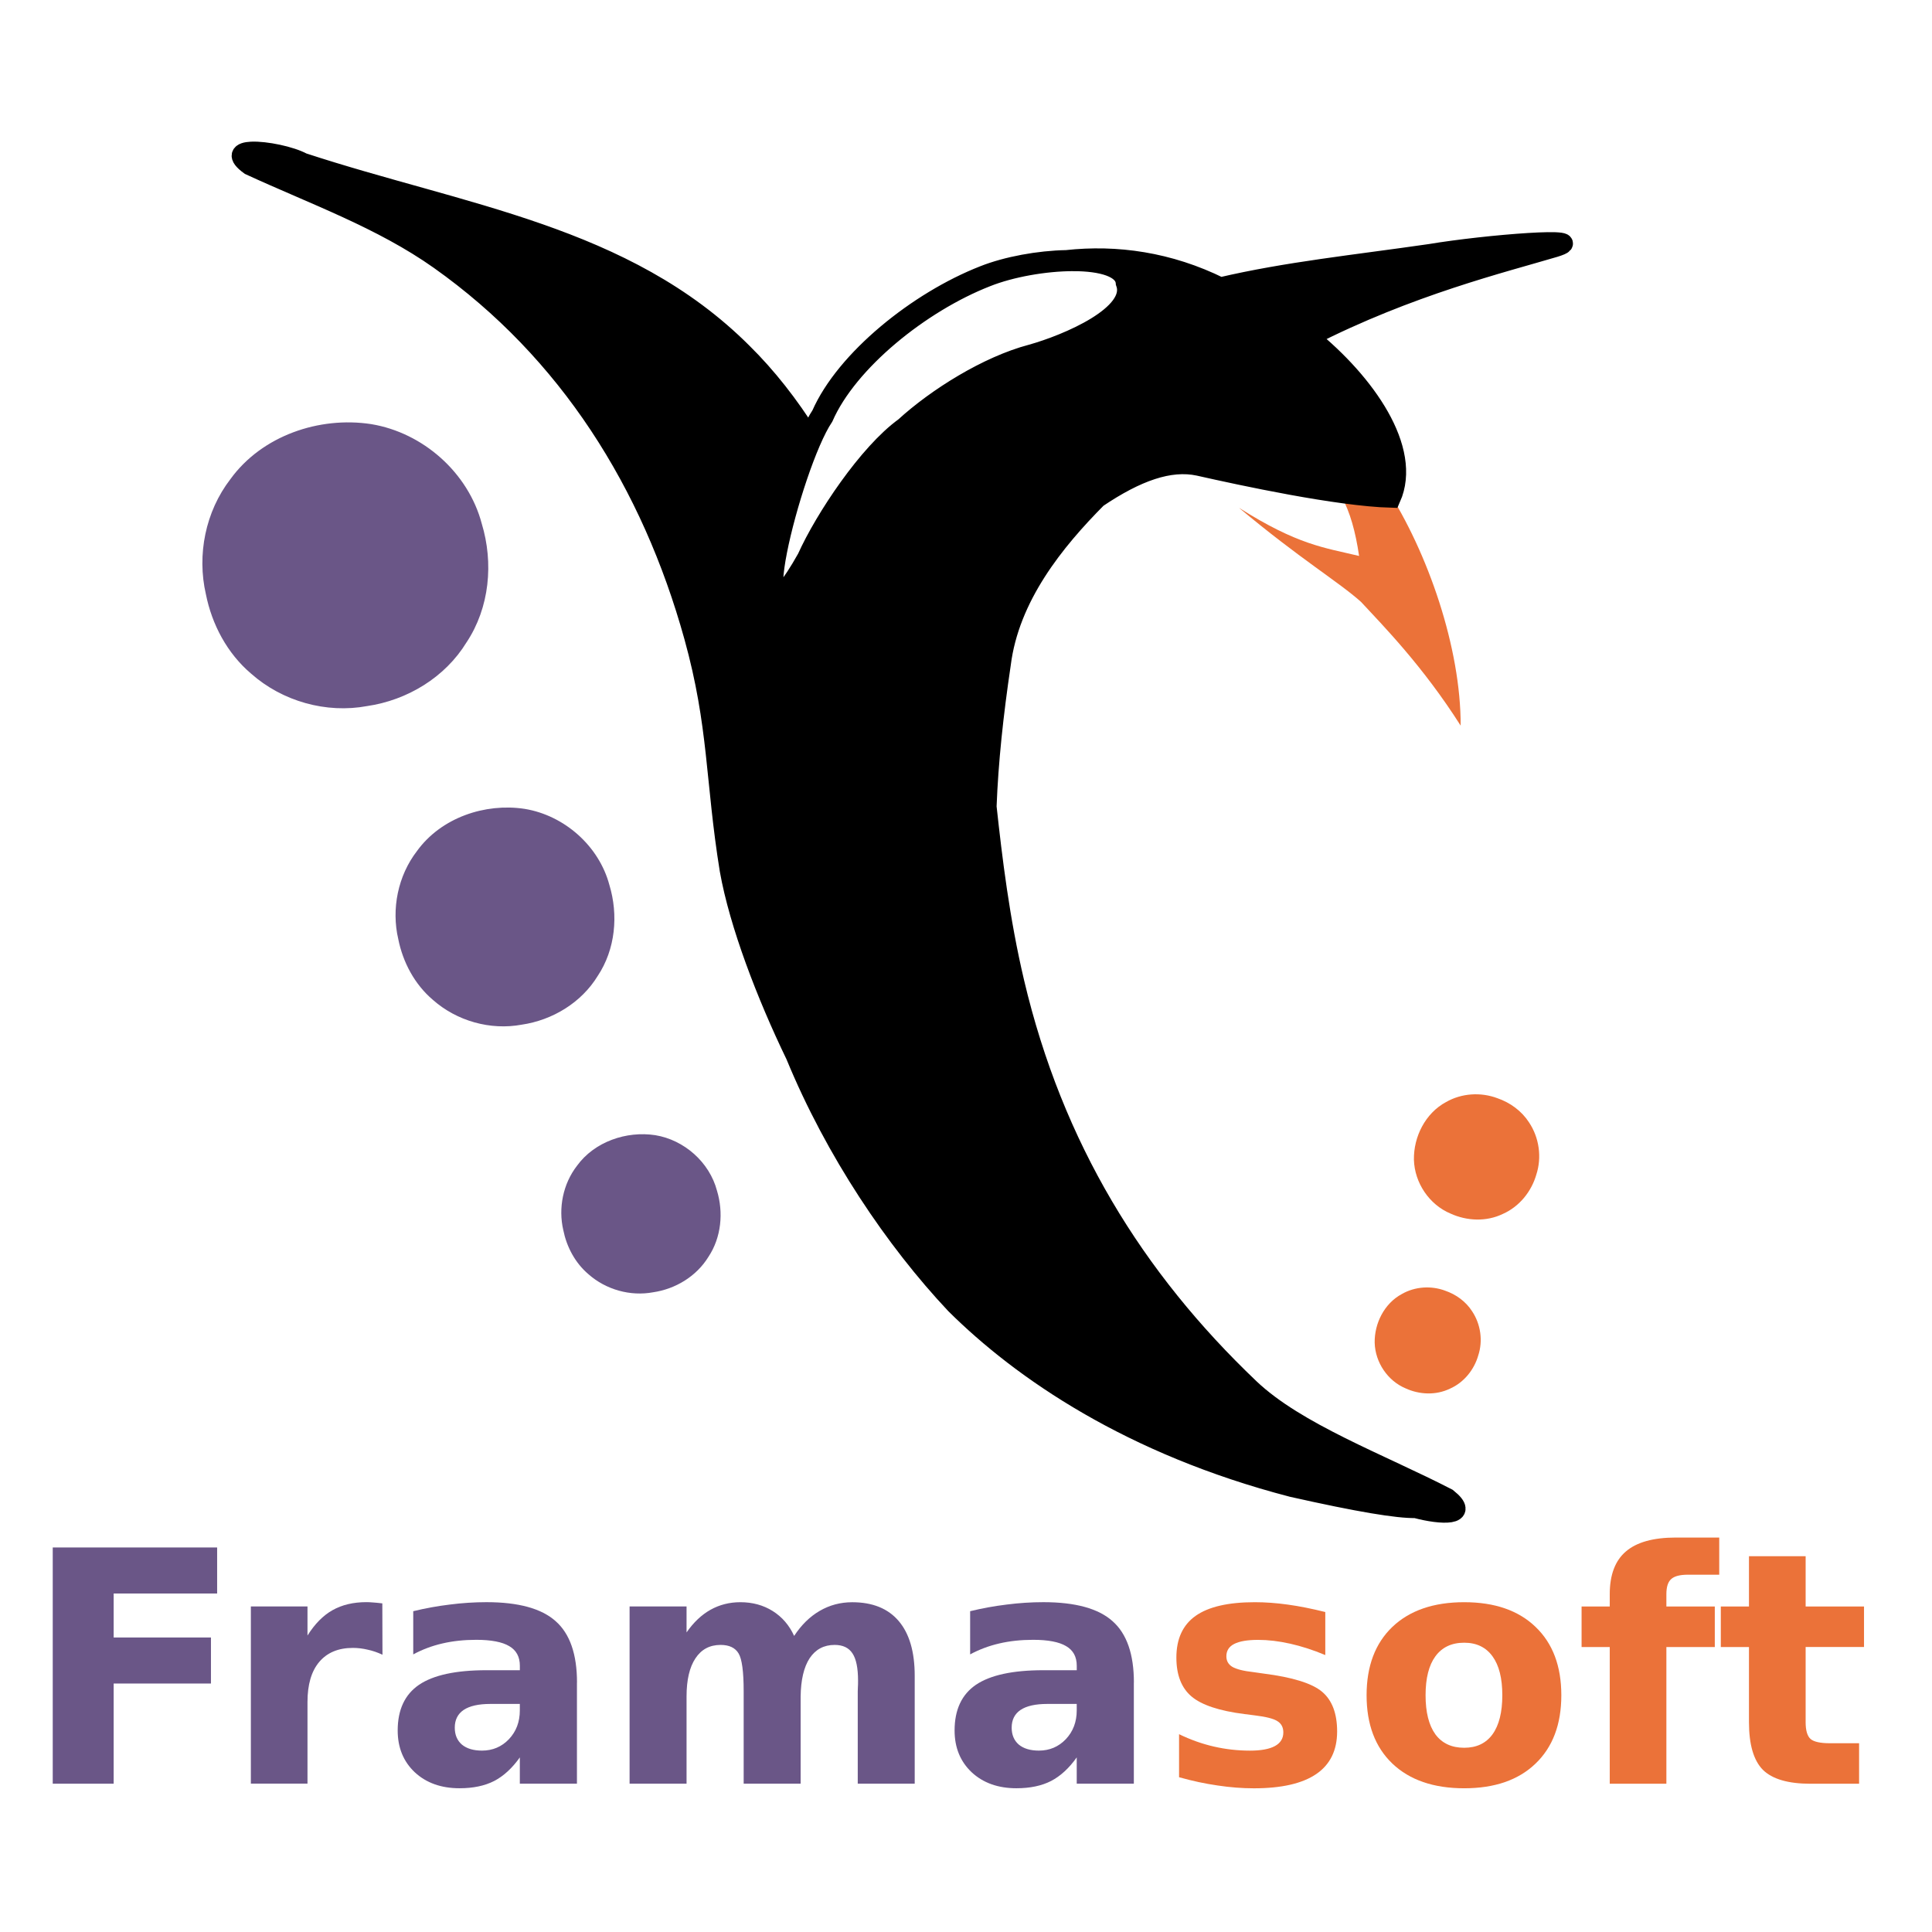
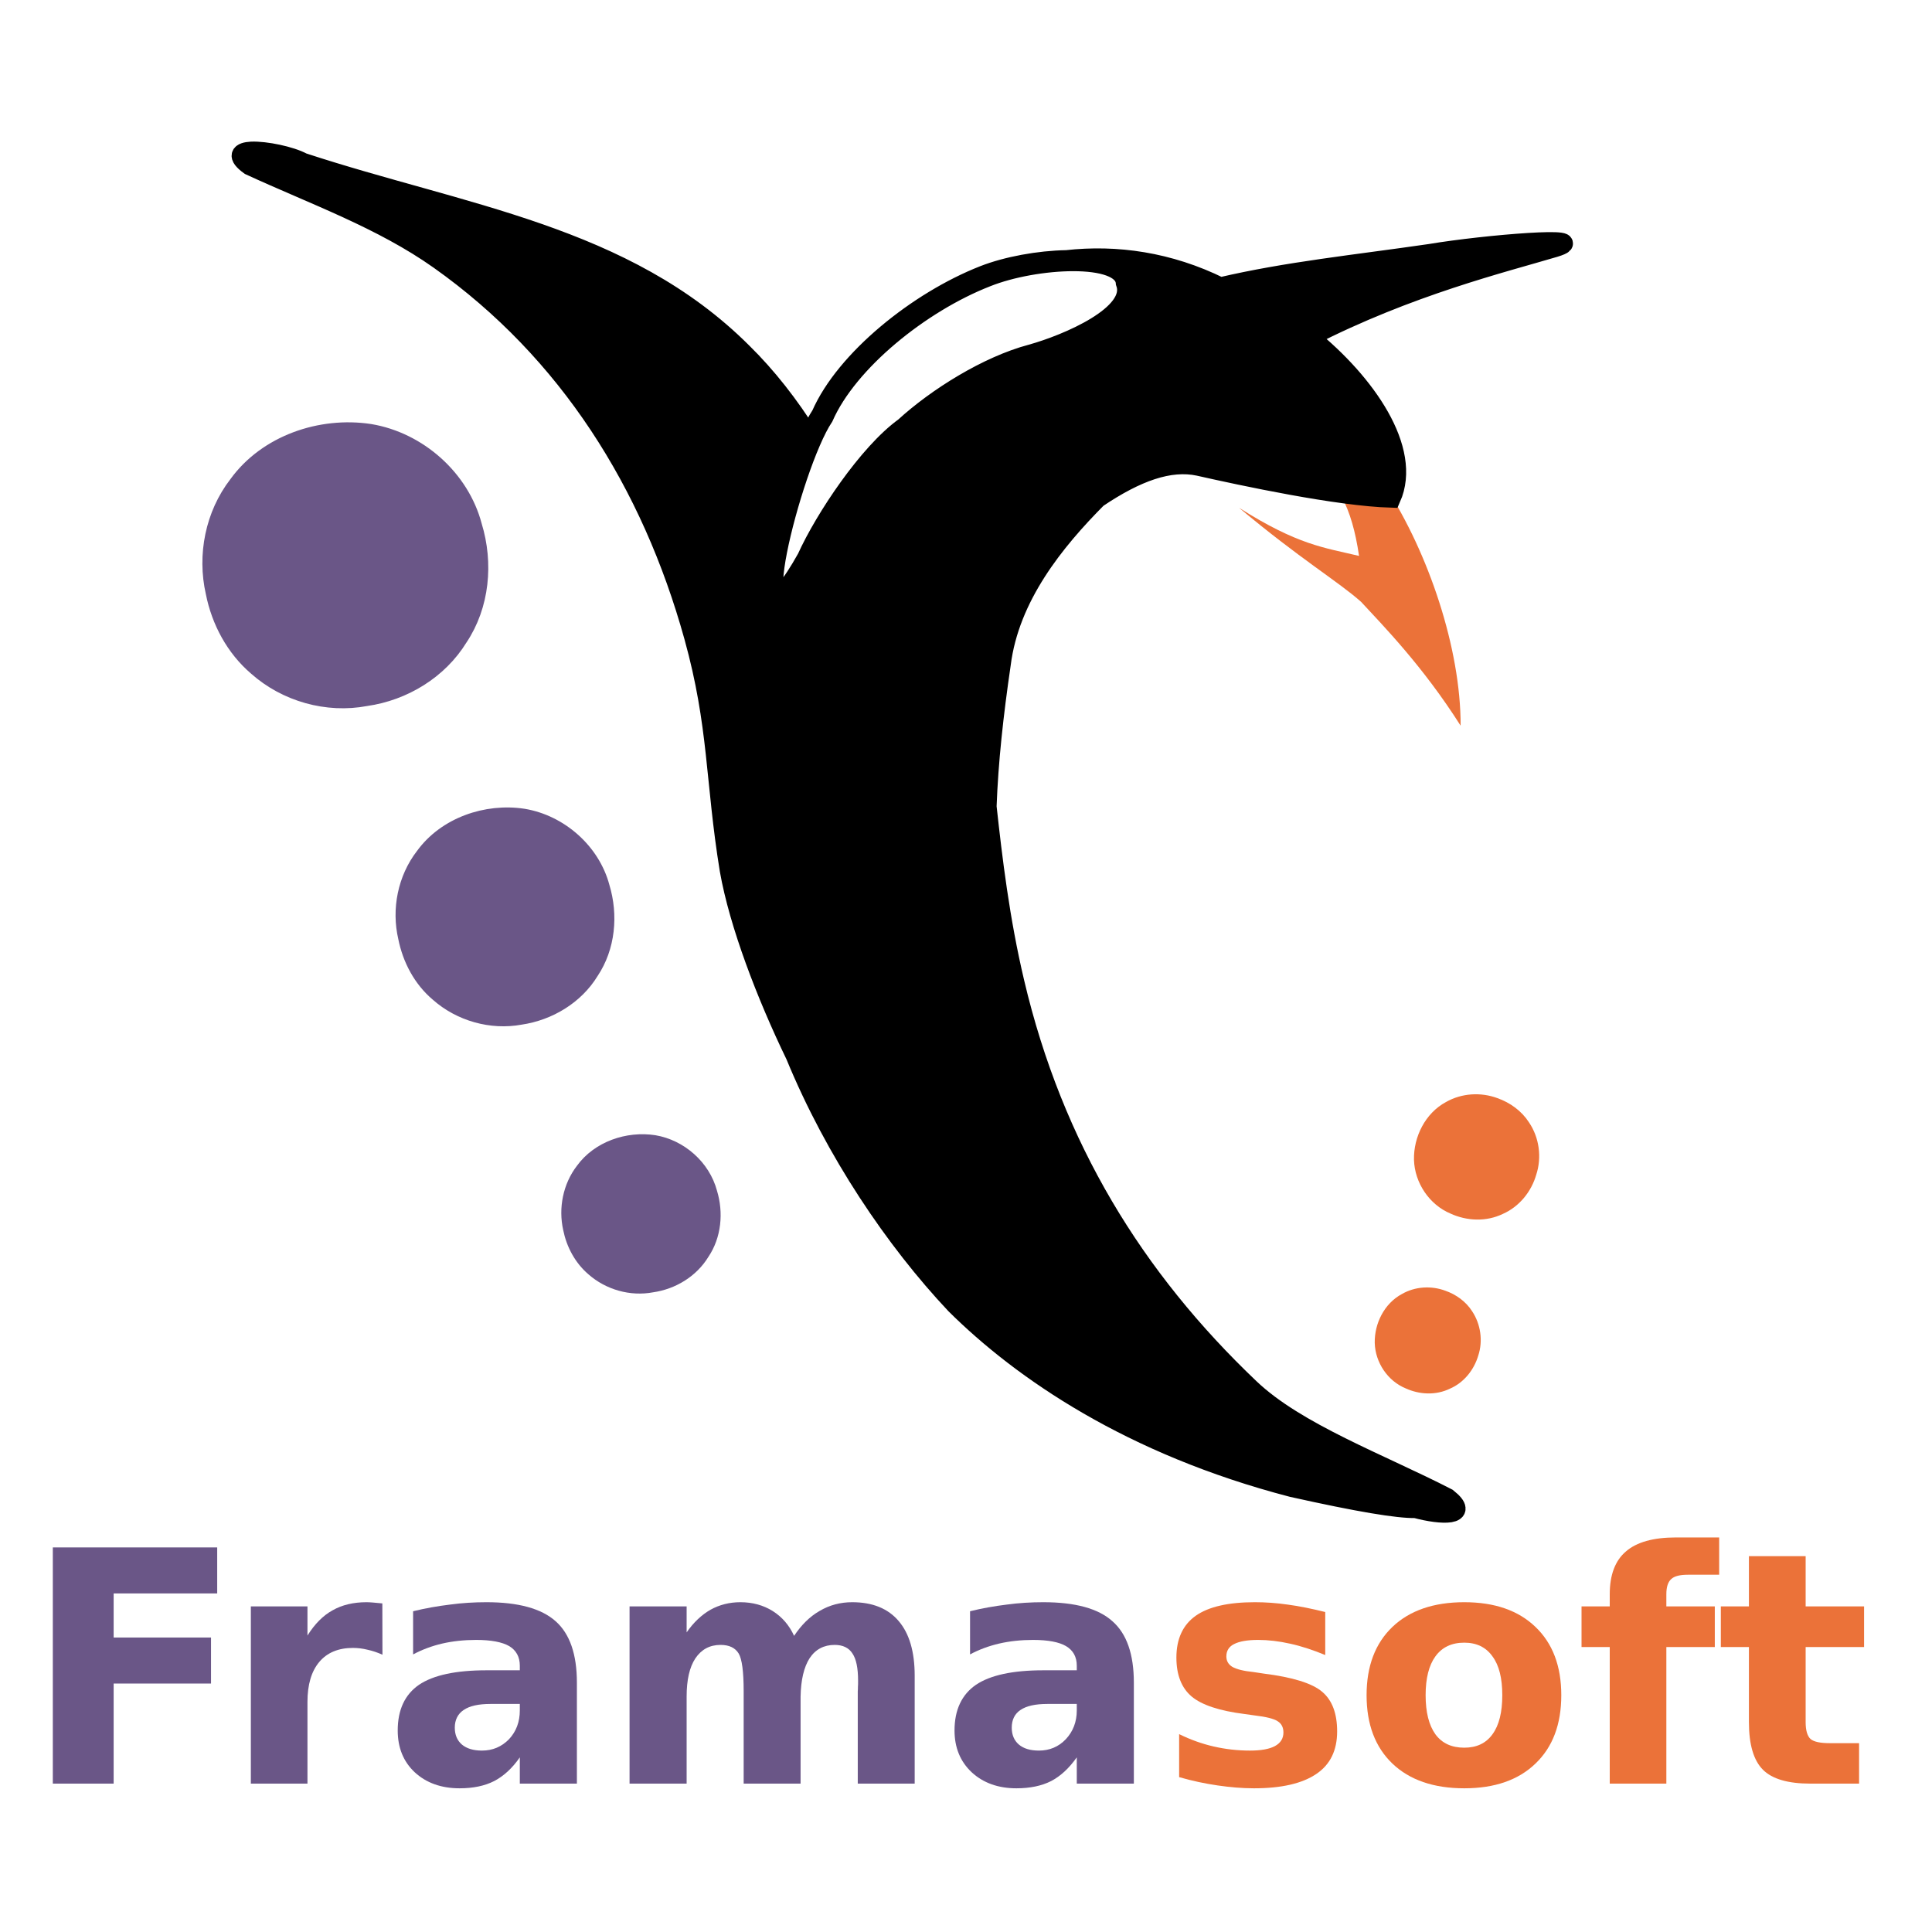
- <svg xmlns="http://www.w3.org/2000/svg" width="64px" height="64px" id="svg4771" version="1.1">
-   <defs id="defs4773" />
-   <g id="layer1">
-     <path id="path2885-0" style="fill:#6a5687;fill-opacity:1;stroke:#6a5687;stroke-width:0.471;stroke-miterlimit:4;stroke-opacity:1;stroke-dasharray:none;display:inline" d="m 7.051,19.637 c -0.288,-1.245 -0.014,-2.607 0.769,-3.622 0.988,-1.368 2.8,-1.983 4.438,-1.733 1.627,0.268 3.051,1.526 3.474,3.128 0.378,1.242 0.251,2.653 -0.478,3.745 -0.672,1.1 -1.865,1.818 -3.13,2.002 -1.292,0.241 -2.669,-0.149 -3.651,-1.019 -0.75,-0.636 -1.231,-1.543 -1.422,-2.501 z" />
-     <g style="fill:#eb7239;fill-opacity:1;display:inline" transform="matrix(0.126718,0,0,0.126718,6.676859,-71.84712)" id="g3934">
-       <path id="path3926" d="m 266.057,662.63 c -5.066,1.493 2.539,6.057 3.038,8.984 1.409,2.949 4.366,4.987 6.806,7.13 4.362,3.284 8.503,7.005 13.731,8.871 7.244,4.978 11.07,11.744 12.966,24.704 -9.09,-2.179 -15.969,-2.832 -31.398,-12.588 16.078,13.456 25.985,19.295 31.92,24.614 5.753,6.207 16.114,16.711 26.033,32.337 0.047,-20.283 -8.506,-45.217 -19.522,-62.223 -10.338,-13.688 -24.561,-24.256 -40.18,-31.182 -1.078,-0.418 -2.228,-0.72 -3.394,-0.648 z" style="fill:#eb7239;fill-opacity:1;stroke:none" />
-     </g>
-     <path id="path2885-07" style="fill:#6a5687;fill-opacity:1;stroke:#6a5687;stroke-width:0.431;stroke-miterlimit:4;stroke-opacity:1;stroke-dasharray:none;display:inline" d="m 13.403,31.063 c -0.218,-0.943 -0.011,-1.974 0.583,-2.743 0.748,-1.036 2.121,-1.502 3.362,-1.312 1.233,0.203 2.311,1.156 2.632,2.369 0.286,0.94 0.19,2.01 -0.362,2.837 -0.509,0.834 -1.412,1.377 -2.371,1.517 -0.978,0.182 -2.021,-0.113 -2.766,-0.772 -0.568,-0.482 -0.932,-1.169 -1.077,-1.895 z" />
-     <path id="path2885-0-6" style="fill:#eb7239;fill-opacity:1;stroke:#eb7239;stroke-width:0.41;stroke-miterlimit:4;stroke-opacity:1;stroke-dasharray:none;display:inline" d="m 49.533,36.572 c -0.495,-0.187 -1.07,-0.151 -1.531,0.114 -0.617,0.33 -0.971,1.04 -0.959,1.727 0.019,0.683 0.457,1.338 1.091,1.601 0.489,0.224 1.076,0.251 1.565,0.012 0.489,-0.215 0.851,-0.665 0.997,-1.174 0.171,-0.517 0.087,-1.105 -0.215,-1.557 -0.22,-0.343 -0.565,-0.592 -0.948,-0.723 z" />
-     <path id="path2885-07-2" style="fill:#eb7239;fill-opacity:1;stroke:#eb7239;stroke-width:0.41;stroke-miterlimit:4;stroke-opacity:1;stroke-dasharray:none;display:inline" d="m 47.808,42.95 c -0.411,-0.155 -0.888,-0.125 -1.27,0.095 -0.512,0.273 -0.805,0.863 -0.795,1.432 0.016,0.567 0.379,1.11 0.905,1.328 0.406,0.186 0.893,0.208 1.298,0.01 0.406,-0.178 0.706,-0.551 0.827,-0.974 0.142,-0.429 0.072,-0.916 -0.179,-1.291 -0.182,-0.285 -0.469,-0.491 -0.787,-0.6 z" />
-     <path id="path2885-07-0" style="fill:#6a5687;fill-opacity:1;stroke:#6a5687;stroke-width:0.313;stroke-miterlimit:4;stroke-opacity:1;stroke-dasharray:none;display:inline" d="m 18.812,40.713 c -0.159,-0.687 -0.008,-1.438 0.424,-1.998 0.545,-0.754 1.544,-1.094 2.448,-0.956 0.898,0.148 1.683,0.842 1.916,1.725 0.208,0.685 0.138,1.463 -0.264,2.066 -0.371,0.607 -1.028,1.003 -1.726,1.104 -0.712,0.133 -1.472,-0.082 -2.014,-0.562 -0.414,-0.351 -0.679,-0.851 -0.784,-1.38 z" />
-     <g style="font-size:19.898px;font-style:normal;font-weight:normal;line-height:125%;letter-spacing:0px;word-spacing:0px;fill:#000000;fill-opacity:1;stroke:none;display:inline;font-family:Sans" id="text4374-19">
-       <path d="m 1.748,51.262 5.445,0 0,1.525 -3.428,0 0,1.457 3.223,0 0,1.525 -3.223,0 0,3.318 -2.018,0 0,-7.825" style="font-style:normal;font-variant:normal;font-stretch:normal;fill:#6a5687;fill-opacity:1;font-family:DejaVu Sans;-inkscape-font-specification:DejaVu Sans Bold" id="path3039" />
-       <path d="m 12.67,54.815 c -0.164,-0.077 -0.328,-0.133 -0.493,-0.168 -0.161,-0.038 -0.323,-0.058 -0.487,-0.058 -0.482,4e-6 -0.854,0.155 -1.116,0.466 -0.259,0.307 -0.388,0.749 -0.388,1.326 l 0,2.704 -1.876,0 0,-5.87 1.876,0 0,0.964 c 0.241,-0.384 0.517,-0.664 0.828,-0.839 0.314,-0.178 0.69,-0.267 1.127,-0.267 0.063,6e-6 0.131,0.004 0.204,0.01 0.073,0.004 0.18,0.014 0.32,0.031 l 0.005,1.698" style="font-style:normal;font-variant:normal;font-stretch:normal;fill:#6a5687;fill-opacity:1;font-family:DejaVu Sans;-inkscape-font-specification:DejaVu Sans Bold" id="path3041" />
-       <path d="m 16.245,56.445 c -0.391,2e-6 -0.687,0.066 -0.886,0.199 -0.196,0.133 -0.294,0.328 -0.294,0.587 -3e-6,0.238 0.079,0.425 0.236,0.561 0.161,0.133 0.383,0.199 0.666,0.199 0.353,10e-7 0.65,-0.126 0.891,-0.377 0.241,-0.255 0.362,-0.573 0.362,-0.954 l 0,-0.215 -0.975,0 m 2.867,-0.708 0,3.349 -1.892,0 0,-0.87 c -0.252,0.356 -0.535,0.617 -0.849,0.781 -0.314,0.161 -0.697,0.241 -1.148,0.241 -0.608,0 -1.102,-0.176 -1.483,-0.529 -0.377,-0.356 -0.566,-0.818 -0.566,-1.384 0,-0.688 0.236,-1.193 0.708,-1.515 0.475,-0.321 1.219,-0.482 2.233,-0.482 l 1.106,0 0,-0.147 c -5e-6,-0.297 -0.117,-0.514 -0.351,-0.65 -0.234,-0.14 -0.599,-0.21 -1.095,-0.21 -0.402,5e-6 -0.776,0.04 -1.122,0.121 -0.346,0.08 -0.667,0.201 -0.964,0.362 l 0,-1.431 c 0.402,-0.098 0.805,-0.171 1.211,-0.22 0.405,-0.052 0.811,-0.079 1.216,-0.079 1.059,6e-6 1.822,0.21 2.29,0.629 0.472,0.416 0.708,1.094 0.708,2.034" style="font-style:normal;font-variant:normal;font-stretch:normal;fill:#6a5687;fill-opacity:1;font-family:DejaVu Sans;-inkscape-font-specification:DejaVu Sans Bold" id="path3043" />
-       <path d="m 26.307,54.192 c 0.238,-0.363 0.519,-0.639 0.844,-0.828 0.328,-0.192 0.688,-0.288 1.08,-0.288 0.674,6e-6 1.188,0.208 1.541,0.624 0.353,0.416 0.529,1.02 0.529,1.813 l 0,3.574 -1.887,0 0,-3.061 c 0.004,-0.045 0.005,-0.093 0.005,-0.142 0.004,-0.049 0.005,-0.119 0.005,-0.21 -8e-6,-0.416 -0.061,-0.716 -0.183,-0.901 -0.122,-0.189 -0.32,-0.283 -0.592,-0.283 -0.356,5e-6 -0.632,0.147 -0.828,0.44 -0.192,0.294 -0.292,0.718 -0.299,1.274 l 0,2.883 -1.887,0 0,-3.061 c -5e-6,-0.65 -0.056,-1.067 -0.168,-1.253 -0.112,-0.189 -0.311,-0.283 -0.597,-0.283 -0.36,5e-6 -0.638,0.149 -0.833,0.445 -0.196,0.294 -0.294,0.715 -0.294,1.263 l 0,2.888 -1.887,0 0,-5.87 1.887,0 0,0.86 c 0.231,-0.332 0.494,-0.582 0.791,-0.749 0.3,-0.168 0.631,-0.252 0.991,-0.252 0.405,6e-6 0.763,0.098 1.074,0.294 0.311,0.196 0.547,0.47 0.708,0.823" style="font-style:normal;font-variant:normal;font-stretch:normal;fill:#6a5687;fill-opacity:1;font-family:DejaVu Sans;-inkscape-font-specification:DejaVu Sans Bold" id="path3045" />
-       <path d="m 34.693,56.445 c -0.391,2e-6 -0.687,0.066 -0.886,0.199 -0.196,0.133 -0.294,0.328 -0.294,0.587 -3e-6,0.238 0.079,0.425 0.236,0.561 0.161,0.133 0.383,0.199 0.666,0.199 0.353,10e-7 0.65,-0.126 0.891,-0.377 0.241,-0.255 0.362,-0.573 0.362,-0.954 l 0,-0.215 -0.975,0 m 2.867,-0.708 0,3.349 -1.892,0 0,-0.87 c -0.252,0.356 -0.535,0.617 -0.849,0.781 -0.314,0.161 -0.697,0.241 -1.148,0.241 -0.608,0 -1.102,-0.176 -1.483,-0.529 -0.377,-0.356 -0.566,-0.818 -0.566,-1.384 0,-0.688 0.236,-1.193 0.708,-1.515 0.475,-0.321 1.219,-0.482 2.233,-0.482 l 1.106,0 0,-0.147 c -5e-6,-0.297 -0.117,-0.514 -0.351,-0.65 -0.234,-0.14 -0.599,-0.21 -1.095,-0.21 -0.402,5e-6 -0.776,0.04 -1.122,0.121 -0.346,0.08 -0.667,0.201 -0.964,0.362 l 0,-1.431 c 0.402,-0.098 0.805,-0.171 1.211,-0.22 0.405,-0.052 0.811,-0.079 1.216,-0.079 1.059,6e-6 1.822,0.21 2.29,0.629 0.472,0.416 0.708,1.094 0.708,2.034" style="font-style:normal;font-variant:normal;font-stretch:normal;fill:#6a5687;fill-opacity:1;font-family:DejaVu Sans;-inkscape-font-specification:DejaVu Sans Bold" id="path3047" />
-       <path d="m 43.902,53.4 0,1.426 c -0.402,-0.168 -0.79,-0.293 -1.164,-0.377 -0.374,-0.084 -0.727,-0.126 -1.059,-0.126 -0.356,5e-6 -0.622,0.045 -0.797,0.136 -0.171,0.087 -0.257,0.224 -0.257,0.409 -2e-6,0.15 0.065,0.266 0.194,0.346 0.133,0.08 0.369,0.14 0.708,0.178 l 0.33,0.047 c 0.961,0.122 1.607,0.323 1.939,0.603 0.332,0.28 0.498,0.718 0.498,1.316 -6e-6,0.625 -0.231,1.095 -0.692,1.41 -0.461,0.314 -1.15,0.472 -2.065,0.472 -0.388,0 -0.79,-0.031 -1.205,-0.094 -0.412,-0.059 -0.837,-0.15 -1.274,-0.273 l 0,-1.426 c 0.374,0.182 0.756,0.318 1.148,0.409 0.395,0.091 0.795,0.136 1.2,0.136 0.367,10e-7 0.643,-0.051 0.828,-0.152 0.185,-0.101 0.278,-0.252 0.278,-0.451 -4e-6,-0.168 -0.065,-0.292 -0.194,-0.372 -0.126,-0.084 -0.379,-0.148 -0.76,-0.194 l -0.33,-0.042 c -0.835,-0.105 -1.42,-0.299 -1.756,-0.582 -0.335,-0.283 -0.503,-0.713 -0.503,-1.289 -1e-6,-0.622 0.213,-1.083 0.639,-1.384 0.426,-0.3 1.08,-0.451 1.96,-0.451 0.346,6e-6 0.709,0.026 1.09,0.079 0.381,0.052 0.795,0.135 1.242,0.246" style="fill:#eb7239;fill-opacity:1" id="path3049" />
-       <path d="m 48.503,54.417 c -0.416,5e-6 -0.734,0.15 -0.954,0.451 -0.217,0.297 -0.325,0.727 -0.325,1.289 -2e-6,0.563 0.108,0.994 0.325,1.295 0.22,0.297 0.538,0.445 0.954,0.445 0.409,10e-7 0.722,-0.148 0.938,-0.445 0.217,-0.3 0.325,-0.732 0.325,-1.295 -5e-6,-0.563 -0.108,-0.992 -0.325,-1.289 -0.217,-0.3 -0.529,-0.451 -0.938,-0.451 m 0,-1.342 c 1.01,6e-6 1.798,0.273 2.364,0.818 0.57,0.545 0.854,1.3 0.854,2.264 -6e-6,0.964 -0.285,1.719 -0.854,2.264 -0.566,0.545 -1.354,0.818 -2.364,0.818 -1.013,0 -1.806,-0.273 -2.379,-0.818 -0.57,-0.545 -0.854,-1.3 -0.854,-2.264 -1e-6,-0.964 0.285,-1.719 0.854,-2.264 0.573,-0.545 1.366,-0.818 2.379,-0.818" style="fill:#eb7239;fill-opacity:1" id="path3051" />
-       <path d="m 56.952,50.932 0,1.232 -1.038,0 c -0.266,7e-6 -0.451,0.049 -0.556,0.147 -0.105,0.094 -0.157,0.26 -0.157,0.498 l 0,0.409 1.604,0 0,1.342 -1.604,0 0,4.528 -1.876,0 0,-4.528 -0.933,0 0,-1.342 0.933,0 0,-0.409 c -10e-7,-0.639 0.178,-1.111 0.535,-1.415 0.356,-0.307 0.908,-0.461 1.656,-0.461 l 1.436,0" style="fill:#eb7239;fill-opacity:1" id="path3053" />
-       <path d="m 59.814,51.55 0,1.667 1.934,0 0,1.342 -1.934,0 0,2.49 c -3e-6,0.273 0.054,0.458 0.162,0.556 0.108,0.094 0.323,0.142 0.645,0.142 l 0.964,0 0,1.342 -1.609,0 c -0.741,0 -1.267,-0.154 -1.578,-0.461 -0.307,-0.311 -0.461,-0.837 -0.461,-1.578 l 0,-2.49 -0.933,0 0,-1.342 0.933,0 0,-1.667 1.876,0" style="fill:#eb7239;fill-opacity:1" id="path3055" />
-     </g>
-     <g transform="matrix(1.60308,0.0332426,0.03471218,-1.535212,-381.6985,846.975)" style="fill:#000000;fill-opacity:1;stroke:#000000;stroke-width:0.399;stroke-miterlimit:4;stroke-opacity:1;stroke-dasharray:none;display:inline" id="g2891-9-4-3-4">
-       <path style="fill:#000000;fill-opacity:1;stroke:#000000;stroke-width:4.944;stroke-miterlimit:4;stroke-opacity:1;stroke-dasharray:none" d="m 674.375,-578.531 c -2.889,0.134 -4.022,1.212 -0.438,3.812 16.76,7.724 34.504,14.022 49.562,24.688 33.691,23.864 55.377,58.456 66.469,98.438 6.471,23.326 5.502,37.535 9.312,61 2.5,14.103 9.601,32.648 17.25,48.469 10.346,25.139 26.035,48.361 41.812,65.125 17.453,17.336 45.942,36.881 88.125,47.844 17.519,3.938 27.598,5.587 32.281,5.5 6.829,1.835 14.467,2.066 8.312,-2.844 -17.505,-9.043 -39.441,-17.056 -51.656,-28.688 -30.081,-28.641 -51.269,-62.964 -61.438,-106.062 -3.858,-16.351 -5.761,-32.237 -7.25,-45.906 0.449,-11.801 1.769,-24.106 3.719,-37.25 2.211,-17.665 14.054,-32.19 25.125,-43.344 10.245,-6.905 18.86,-9.999 26.469,-8.375 11.364,2.563 36.385,7.962 50.344,8.344 5.662,-12.769 -6.622,-30.224 -21.375,-42.156 26.013,-13.315 50.725,-19.355 64.125,-23.344 10.525,-3.233 -18.057,-0.942 -32.625,1.5 -19.555,2.833 -37.319,4.619 -54.812,8.719 -13.424,-6.649 -27.185,-8.561 -40.219,-7.125 -7.203,0.126 -15.617,1.662 -21.656,4.062 -17.283,6.754 -36.207,22.027 -42.562,36.5 -0.96,1.436 -1.965,3.431 -3,5.75 -5.179,-8.286 -11.053,-15.781 -17.406,-22.031 -30.811,-30.799 -73.317,-36.039 -115.031,-49.719 -3.106,-1.695 -9.723,-3.078 -13.438,-2.906 z M 889.25,-549.625 c 7.402,0.003 13.285,1.625 13.562,5.5 3.075,8.297 -15.175,15.984 -24.531,18.594 -11.466,3.024 -24.789,11.346 -33.219,19.062 -9.473,6.827 -20.879,23.913 -25.562,34.312 -17.589,31.333 -4.022,-24.005 4.562,-36.844 6.356,-14.473 25.279,-29.777 42.562,-36.531 6.308,-2.508 15.223,-4.096 22.625,-4.094 z" transform="matrix(0.07900954,0.00171083,0.00178646,-0.08250237,179.0648,504.563)" id="path2893-7-8-3-8" />
-     </g>
+ <svg xmlns="http://www.w3.org/2000/svg" width="50pt" height="50pt" viewBox="0 0 50 50" version="1.1">
+   <g id="surface1">
+     <path style="fill-rule:nonzero;fill:rgb(41.569%,33.725%,52.941%);fill-opacity:1;stroke-width:0.471;stroke-linecap:butt;stroke-linejoin:miter;stroke:rgb(41.569%,33.725%,52.941%);stroke-opacity:1;stroke-miterlimit:4;" d="M 7.05 19.635 C 6.765 18.39 7.035 17.03 7.82 16.015 C 8.81 14.645 10.62 14.03 12.26 14.28 C 13.885 14.55 15.31 15.81 15.73 17.41 C 16.11 18.65 15.985 20.065 15.255 21.155 C 14.58 22.255 13.39 22.975 12.125 23.155 C 10.83 23.4 9.455 23.01 8.475 22.14 C 7.725 21.5 7.24 20.595 7.05 19.635 Z M 7.05 19.635 " transform="matrix(0.78125,0,0,0.78125,0,0)" />
+     <path style=" stroke:none;fill-rule:nonzero;fill:rgb(92.157%,44.706%,22.353%);fill-opacity:1;" d="M 31.555 9.469 C 31.055 9.617 31.809 10.066 31.855 10.359 C 31.996 10.648 32.289 10.852 32.531 11.062 C 32.961 11.391 33.371 11.758 33.891 11.941 C 34.605 12.434 34.984 13.105 35.172 14.387 C 34.273 14.172 33.594 14.109 32.066 13.141 C 33.656 14.473 34.637 15.051 35.227 15.578 C 35.793 16.191 36.82 17.234 37.801 18.781 C 37.805 16.773 36.961 14.305 35.871 12.621 C 34.848 11.266 33.438 10.219 31.891 9.531 C 31.785 9.492 31.672 9.461 31.555 9.469 Z M 31.555 9.469 " />
+     <path style="fill-rule:nonzero;fill:rgb(41.569%,33.725%,52.941%);fill-opacity:1;stroke-width:0.431;stroke-linecap:butt;stroke-linejoin:miter;stroke:rgb(41.569%,33.725%,52.941%);stroke-opacity:1;stroke-miterlimit:4;" d="M 13.405 31.065 C 13.185 30.12 13.39 29.09 13.985 28.32 C 14.735 27.285 16.105 26.815 17.345 27.005 C 18.58 27.21 19.66 28.165 19.98 29.375 C 20.265 30.315 20.17 31.385 19.615 32.215 C 19.11 33.045 18.205 33.59 17.245 33.73 C 16.27 33.91 15.225 33.615 14.48 32.955 C 13.91 32.475 13.55 31.79 13.405 31.065 Z M 13.405 31.065 " transform="matrix(0.78125,0,0,0.78125,0,0)" />
+     <path style="fill-rule:nonzero;fill:rgb(92.157%,44.706%,22.353%);fill-opacity:1;stroke-width:0.41;stroke-linecap:butt;stroke-linejoin:miter;stroke:rgb(92.157%,44.706%,22.353%);stroke-opacity:1;stroke-miterlimit:4;" d="M 49.535 36.57 C 49.035 36.385 48.465 36.42 48 36.685 C 47.385 37.015 47.03 37.725 47.045 38.415 C 47.065 39.095 47.5 39.75 48.135 40.015 C 48.625 40.24 49.21 40.265 49.7 40.025 C 50.19 39.81 50.55 39.36 50.695 38.85 C 50.865 38.335 50.785 37.745 50.48 37.295 C 50.26 36.95 49.915 36.705 49.535 36.57 Z M 49.535 36.57 " transform="matrix(0.78125,0,0,0.78125,0,0)" />
+     <path style="fill-rule:nonzero;fill:rgb(92.157%,44.706%,22.353%);fill-opacity:1;stroke-width:0.41;stroke-linecap:butt;stroke-linejoin:miter;stroke:rgb(92.157%,44.706%,22.353%);stroke-opacity:1;stroke-miterlimit:4;" d="M 47.81 42.95 C 47.395 42.795 46.92 42.825 46.54 43.045 C 46.025 43.32 45.735 43.91 45.745 44.48 C 45.76 45.045 46.12 45.59 46.65 45.805 C 47.055 45.99 47.54 46.015 47.945 45.815 C 48.355 45.64 48.65 45.265 48.775 44.84 C 48.915 44.415 48.845 43.925 48.595 43.55 C 48.415 43.265 48.125 43.06 47.81 42.95 Z M 47.81 42.95 " transform="matrix(0.78125,0,0,0.78125,0,0)" />
+     <path style="fill-rule:nonzero;fill:rgb(41.569%,33.725%,52.941%);fill-opacity:1;stroke-width:0.313;stroke-linecap:butt;stroke-linejoin:miter;stroke:rgb(41.569%,33.725%,52.941%);stroke-opacity:1;stroke-miterlimit:4;" d="M 18.81 40.715 C 18.655 40.025 18.805 39.275 19.235 38.715 C 19.78 37.96 20.78 37.62 21.685 37.76 C 22.58 37.91 23.365 38.6 23.6 39.485 C 23.81 40.17 23.74 40.95 23.335 41.55 C 22.965 42.16 22.31 42.555 21.61 42.655 C 20.895 42.79 20.14 42.575 19.595 42.095 C 19.18 41.74 18.915 41.24 18.81 40.715 Z M 18.81 40.715 " transform="matrix(0.78125,0,0,0.78125,0,0)" />
+     <path style=" stroke:none;fill-rule:nonzero;fill:rgb(41.569%,33.725%,52.941%);fill-opacity:1;" d="M 1.367 40.047 L 5.621 40.047 L 5.621 41.238 L 2.941 41.238 L 2.941 42.379 L 5.461 42.379 L 5.461 43.57 L 2.941 43.57 L 2.941 46.16 L 1.367 46.16 L 1.367 40.047 " />
+     <path style=" stroke:none;fill-rule:nonzero;fill:rgb(41.569%,33.725%,52.941%);fill-opacity:1;" d="M 9.898 42.824 C 9.77 42.766 9.641 42.723 9.512 42.695 C 9.387 42.664 9.262 42.648 9.133 42.648 C 8.758 42.648 8.465 42.77 8.262 43.012 C 8.059 43.254 7.957 43.598 7.957 44.047 L 7.957 46.16 L 6.492 46.16 L 6.492 41.574 L 7.957 41.574 L 7.957 42.328 C 8.145 42.027 8.363 41.809 8.605 41.676 C 8.852 41.535 9.145 41.465 9.484 41.465 C 9.535 41.465 9.586 41.469 9.645 41.473 C 9.703 41.477 9.785 41.484 9.895 41.496 L 9.898 42.824 " />
+     <path style=" stroke:none;fill-rule:nonzero;fill:rgb(41.569%,33.725%,52.941%);fill-opacity:1;" d="M 12.691 44.098 C 12.387 44.098 12.156 44.148 12 44.254 C 11.848 44.355 11.77 44.512 11.77 44.711 C 11.77 44.898 11.832 45.043 11.953 45.148 C 12.078 45.254 12.254 45.305 12.473 45.305 C 12.75 45.305 12.98 45.207 13.172 45.012 C 13.359 44.812 13.453 44.562 13.453 44.266 L 13.453 44.098 L 12.691 44.098 M 14.93 43.547 L 14.93 46.16 L 13.453 46.16 L 13.453 45.48 C 13.258 45.762 13.035 45.965 12.789 46.094 C 12.543 46.219 12.246 46.281 11.895 46.281 C 11.418 46.281 11.031 46.141 10.734 45.867 C 10.438 45.59 10.293 45.227 10.293 44.785 C 10.293 44.25 10.477 43.855 10.844 43.602 C 11.215 43.352 11.797 43.227 12.59 43.227 L 13.453 43.227 L 13.453 43.109 C 13.453 42.879 13.359 42.711 13.18 42.602 C 12.996 42.496 12.711 42.441 12.324 42.441 C 12.008 42.441 11.715 42.473 11.445 42.535 C 11.176 42.598 10.926 42.691 10.691 42.816 L 10.691 41.699 C 11.008 41.621 11.32 41.566 11.641 41.527 C 11.957 41.484 12.273 41.465 12.59 41.465 C 13.414 41.465 14.012 41.629 14.379 41.957 C 14.746 42.281 14.93 42.812 14.93 43.547 " />
+     <path style=" stroke:none;fill-rule:nonzero;fill:rgb(41.569%,33.725%,52.941%);fill-opacity:1;" d="M 20.551 42.336 C 20.738 42.055 20.957 41.836 21.211 41.691 C 21.469 41.539 21.75 41.465 22.055 41.465 C 22.582 41.465 22.984 41.629 23.258 41.953 C 23.535 42.277 23.672 42.75 23.672 43.367 L 23.672 46.16 L 22.199 46.16 L 22.199 43.77 C 22.203 43.734 22.203 43.699 22.203 43.66 C 22.207 43.621 22.207 43.566 22.207 43.496 C 22.207 43.172 22.16 42.938 22.062 42.793 C 21.969 42.645 21.812 42.57 21.602 42.57 C 21.324 42.57 21.105 42.684 20.953 42.914 C 20.805 43.145 20.727 43.477 20.719 43.91 L 20.719 46.16 L 19.246 46.16 L 19.246 43.77 C 19.246 43.262 19.203 42.938 19.117 42.793 C 19.027 42.645 18.871 42.57 18.648 42.57 C 18.367 42.57 18.152 42.688 17.996 42.918 C 17.844 43.148 17.77 43.477 17.77 43.906 L 17.77 46.16 L 16.293 46.16 L 16.293 41.574 L 17.77 41.574 L 17.77 42.246 C 17.949 41.988 18.156 41.793 18.387 41.66 C 18.621 41.531 18.879 41.465 19.16 41.465 C 19.477 41.465 19.758 41.543 20 41.695 C 20.242 41.848 20.426 42.062 20.551 42.336 " />
+     <path style=" stroke:none;fill-rule:nonzero;fill:rgb(41.569%,33.725%,52.941%);fill-opacity:1;" d="M 27.105 44.098 C 26.797 44.098 26.566 44.148 26.41 44.254 C 26.258 44.355 26.184 44.512 26.184 44.711 C 26.184 44.898 26.246 45.043 26.367 45.148 C 26.492 45.254 26.664 45.305 26.887 45.305 C 27.164 45.305 27.395 45.207 27.582 45.012 C 27.77 44.812 27.867 44.562 27.867 44.266 L 27.867 44.098 L 27.105 44.098 M 29.344 43.547 L 29.344 46.16 L 27.867 46.16 L 27.867 45.48 C 27.668 45.762 27.449 45.965 27.203 46.094 C 26.957 46.219 26.656 46.281 26.305 46.281 C 25.832 46.281 25.445 46.141 25.148 45.867 C 24.852 45.59 24.703 45.227 24.703 44.785 C 24.703 44.25 24.891 43.855 25.258 43.602 C 25.629 43.352 26.211 43.227 27 43.227 L 27.867 43.227 L 27.867 43.109 C 27.867 42.879 27.773 42.711 27.59 42.602 C 27.41 42.496 27.125 42.441 26.734 42.441 C 26.422 42.441 26.129 42.473 25.859 42.535 C 25.59 42.598 25.336 42.691 25.105 42.816 L 25.105 41.699 C 25.418 41.621 25.734 41.566 26.051 41.527 C 26.367 41.484 26.684 41.465 27 41.465 C 27.828 41.465 28.426 41.629 28.789 41.957 C 29.16 42.281 29.344 42.812 29.344 43.547 " />
+     <path style=" stroke:none;fill-rule:nonzero;fill:rgb(92.157%,44.706%,22.353%);fill-opacity:1;" d="M 34.297 41.719 L 34.297 42.832 C 33.984 42.703 33.68 42.602 33.391 42.539 C 33.098 42.473 32.82 42.441 32.562 42.441 C 32.285 42.441 32.078 42.477 31.941 42.547 C 31.805 42.613 31.738 42.723 31.738 42.867 C 31.738 42.984 31.789 43.074 31.891 43.137 C 31.996 43.199 32.18 43.246 32.445 43.273 L 32.703 43.312 C 33.453 43.406 33.957 43.562 34.215 43.781 C 34.477 44 34.605 44.344 34.605 44.809 C 34.605 45.301 34.426 45.668 34.066 45.91 C 33.703 46.156 33.168 46.281 32.453 46.281 C 32.148 46.281 31.836 46.254 31.512 46.207 C 31.188 46.16 30.855 46.09 30.516 45.992 L 30.516 44.879 C 30.809 45.023 31.105 45.129 31.41 45.199 C 31.719 45.27 32.031 45.305 32.348 45.305 C 32.637 45.305 32.852 45.266 32.996 45.188 C 33.141 45.109 33.215 44.992 33.215 44.836 C 33.215 44.703 33.164 44.605 33.062 44.543 C 32.965 44.48 32.766 44.43 32.469 44.395 L 32.211 44.359 C 31.559 44.277 31.102 44.125 30.84 43.906 C 30.578 43.684 30.445 43.348 30.445 42.898 C 30.445 42.414 30.613 42.051 30.945 41.816 C 31.277 41.582 31.789 41.465 32.477 41.465 C 32.746 41.465 33.031 41.484 33.328 41.527 C 33.625 41.566 33.949 41.633 34.297 41.719 " />
+     <path style=" stroke:none;fill-rule:nonzero;fill:rgb(92.157%,44.706%,22.353%);fill-opacity:1;" d="M 37.895 42.512 C 37.57 42.512 37.32 42.629 37.148 42.867 C 36.98 43.098 36.895 43.434 36.895 43.871 C 36.895 44.312 36.98 44.648 37.148 44.883 C 37.32 45.117 37.57 45.23 37.895 45.23 C 38.211 45.23 38.457 45.117 38.625 44.883 C 38.797 44.648 38.879 44.312 38.879 43.871 C 38.879 43.434 38.797 43.098 38.625 42.867 C 38.457 42.629 38.211 42.512 37.895 42.512 M 37.895 41.465 C 38.684 41.465 39.297 41.68 39.738 42.105 C 40.184 42.531 40.406 43.121 40.406 43.871 C 40.406 44.625 40.184 45.215 39.738 45.641 C 39.297 46.066 38.684 46.281 37.895 46.281 C 37.102 46.281 36.48 46.066 36.035 45.641 C 35.59 45.215 35.367 44.625 35.367 43.871 C 35.367 43.121 35.59 42.531 36.035 42.105 C 36.48 41.68 37.102 41.465 37.895 41.465 " />
+     <path style=" stroke:none;fill-rule:nonzero;fill:rgb(92.157%,44.706%,22.353%);fill-opacity:1;" d="M 44.492 39.789 L 44.492 40.754 L 43.684 40.754 C 43.477 40.754 43.332 40.789 43.25 40.867 C 43.168 40.941 43.125 41.07 43.125 41.258 L 43.125 41.574 L 44.379 41.574 L 44.379 42.625 L 43.125 42.625 L 43.125 46.16 L 41.66 46.16 L 41.66 42.625 L 40.93 42.625 L 40.93 41.574 L 41.66 41.574 L 41.66 41.258 C 41.66 40.758 41.801 40.387 42.078 40.152 C 42.355 39.91 42.789 39.789 43.371 39.789 L 44.492 39.789 " />
+     <path style=" stroke:none;fill-rule:nonzero;fill:rgb(92.157%,44.706%,22.353%);fill-opacity:1;" d="M 46.73 40.273 L 46.73 41.574 L 48.242 41.574 L 48.242 42.625 L 46.73 42.625 L 46.73 44.57 C 46.73 44.781 46.773 44.926 46.855 45.004 C 46.941 45.078 47.109 45.113 47.359 45.113 L 48.113 45.113 L 48.113 46.16 L 46.855 46.16 C 46.277 46.16 45.867 46.043 45.625 45.801 C 45.383 45.559 45.262 45.148 45.262 44.57 L 45.262 42.625 L 44.535 42.625 L 44.535 41.574 L 45.262 41.574 L 45.262 40.273 L 46.73 40.273 " />
+     <path style="fill-rule:nonzero;fill:rgb(0%,0%,0%);fill-opacity:1;stroke-width:4.944;stroke-linecap:butt;stroke-linejoin:miter;stroke:rgb(0%,0%,0%);stroke-opacity:1;stroke-miterlimit:4;" d="M 674.361 -578.539 C 671.481 -578.381 670.336 -577.316 673.927 -574.712 C 690.697 -566.978 708.453 -560.704 723.486 -550.051 C 757.183 -526.179 778.884 -491.575 789.972 -451.604 C 796.443 -428.284 795.457 -414.04 799.284 -390.602 C 801.77 -376.476 808.872 -357.931 816.527 -342.109 C 826.865 -316.974 842.569 -293.773 858.352 -277.004 C 875.793 -259.682 904.281 -240.111 946.461 -229.141 C 963.98 -225.235 974.082 -223.578 978.738 -223.657 C 985.564 -221.802 993.219 -221.605 987.063 -226.498 C 969.544 -235.534 947.606 -243.544 935.413 -255.184 C 905.307 -283.83 884.118 -318.158 873.977 -361.246 C 870.111 -377.581 868.217 -393.483 866.717 -407.175 C 867.151 -418.972 868.493 -431.244 870.426 -444.423 C 872.636 -462.06 884.473 -476.581 895.561 -487.747 C 905.82 -494.652 914.422 -497.73 922.037 -496.112 C 933.401 -493.547 958.417 -488.181 972.385 -487.787 C 978.027 -500.531 965.756 -518.011 950.999 -529.927 C 977.002 -543.264 1001.741 -549.301 1015.118 -553.286 C 1025.653 -556.522 997.085 -554.233 982.486 -551.787 C 962.955 -548.946 945.199 -547.17 927.679 -543.067 C 914.264 -549.696 900.493 -551.629 887.472 -550.169 C 880.251 -550.051 871.847 -548.512 865.81 -546.145 C 848.527 -539.358 829.588 -524.088 823.235 -509.607 C 822.288 -508.186 821.301 -506.213 820.236 -503.885 C 815.067 -512.171 809.188 -519.668 802.835 -525.903 C 772.019 -556.719 729.523 -561.928 687.816 -575.619 C 684.699 -577.316 678.07 -578.697 674.361 -578.539 Z M 889.248 -549.617 C 896.666 -549.617 902.545 -547.999 902.821 -544.132 C 905.899 -535.846 887.63 -528.152 878.278 -525.548 C 866.796 -522.509 853.499 -514.184 845.055 -506.45 C 835.585 -499.624 824.182 -482.539 819.486 -472.161 C 801.928 -440.832 815.462 -496.152 824.064 -509.015 C 830.416 -523.456 849.356 -538.766 866.638 -545.513 C 872.952 -548.038 881.83 -549.617 889.248 -549.617 Z M 889.248 -549.617 " transform="matrix(0.0989985,-0.00000000342394,0.00000000147931,0.0989985,-60.2568,61.18465)" />
  </g>
</svg>
